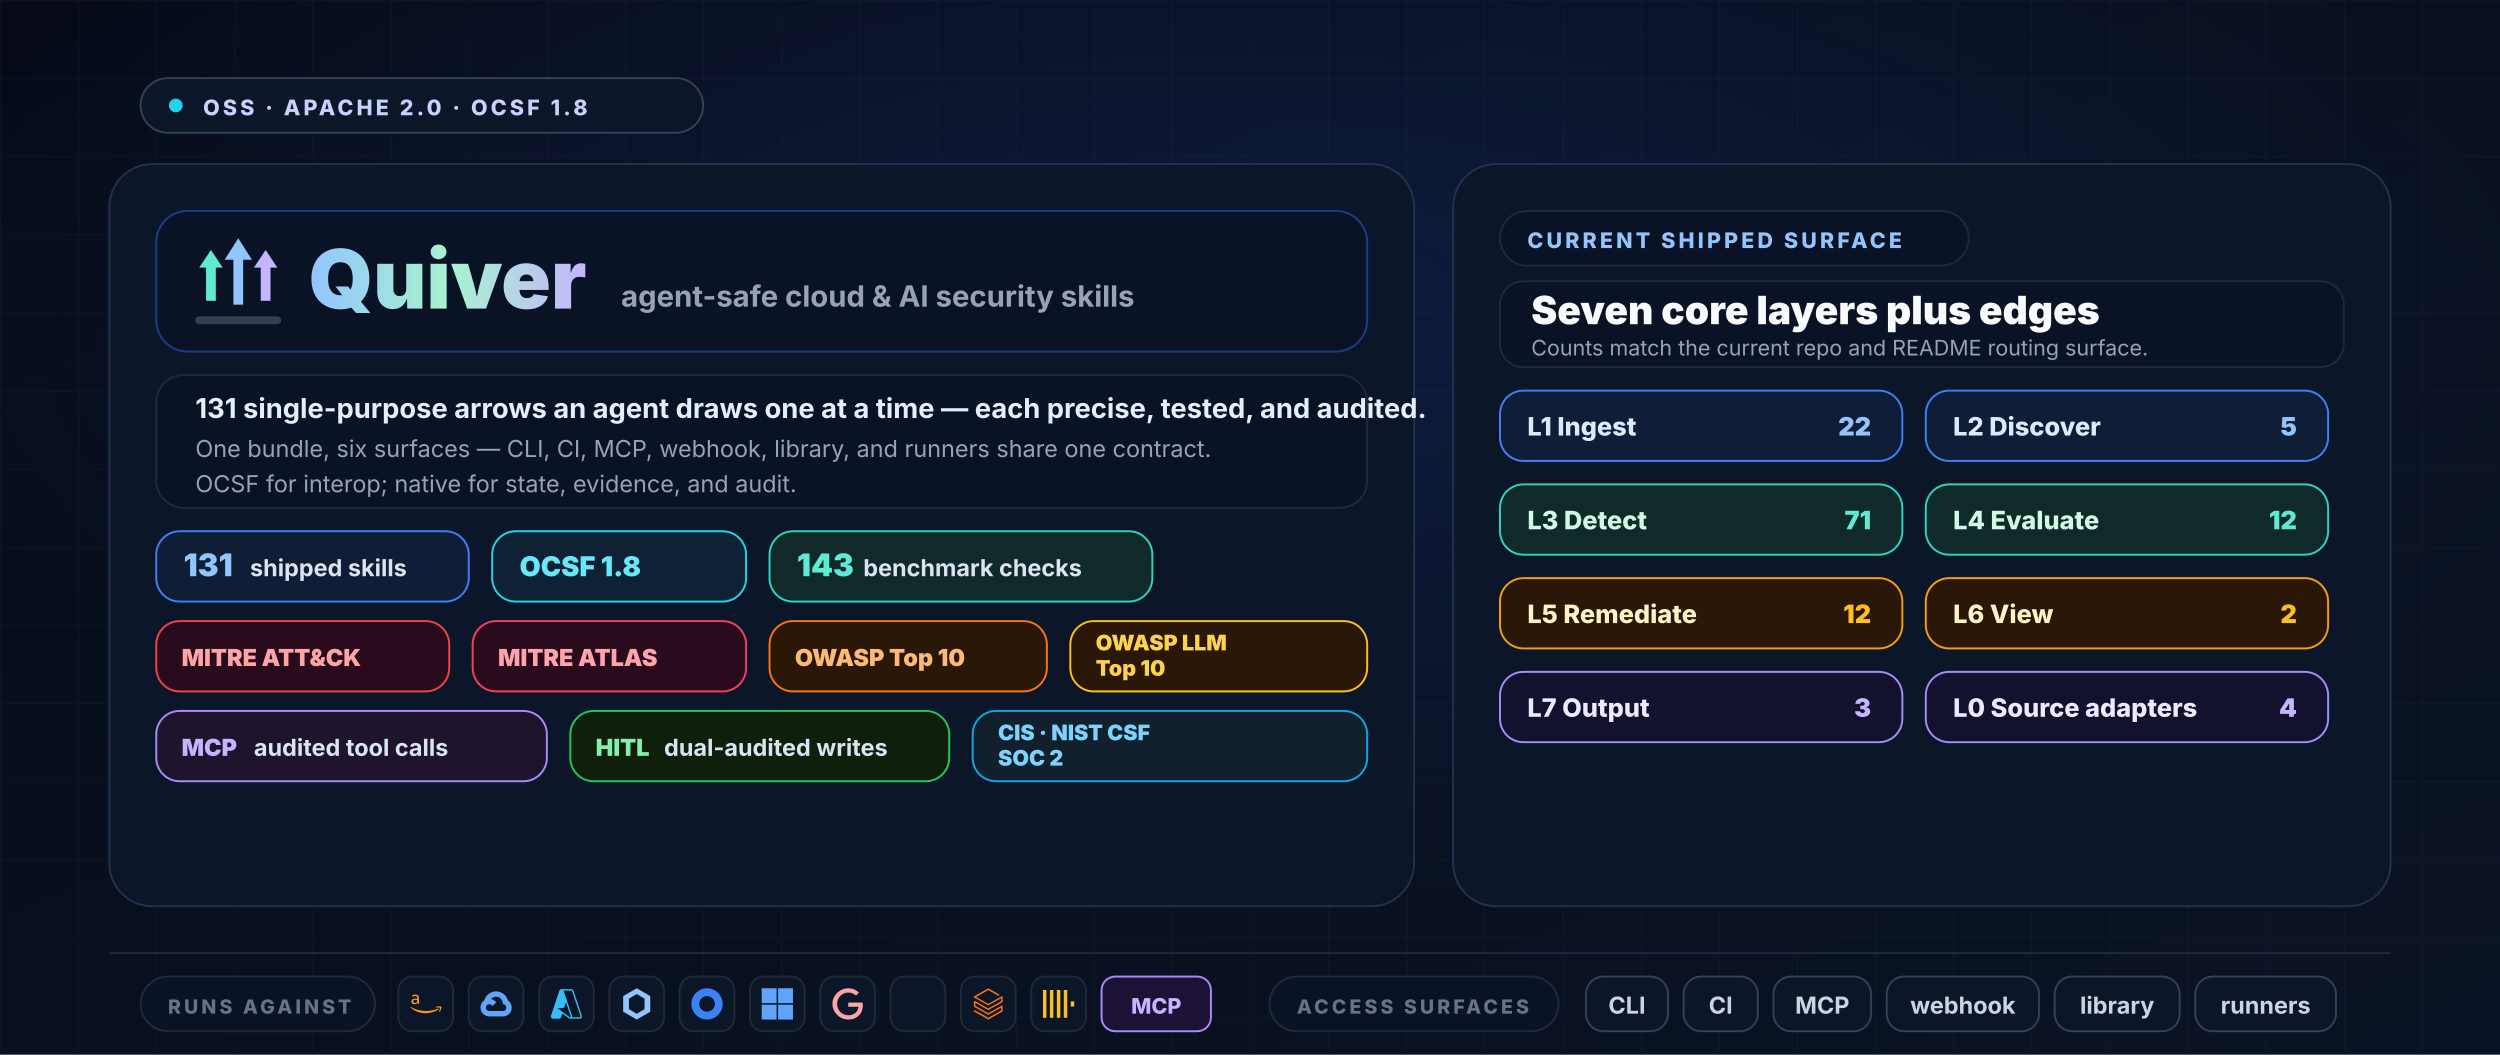
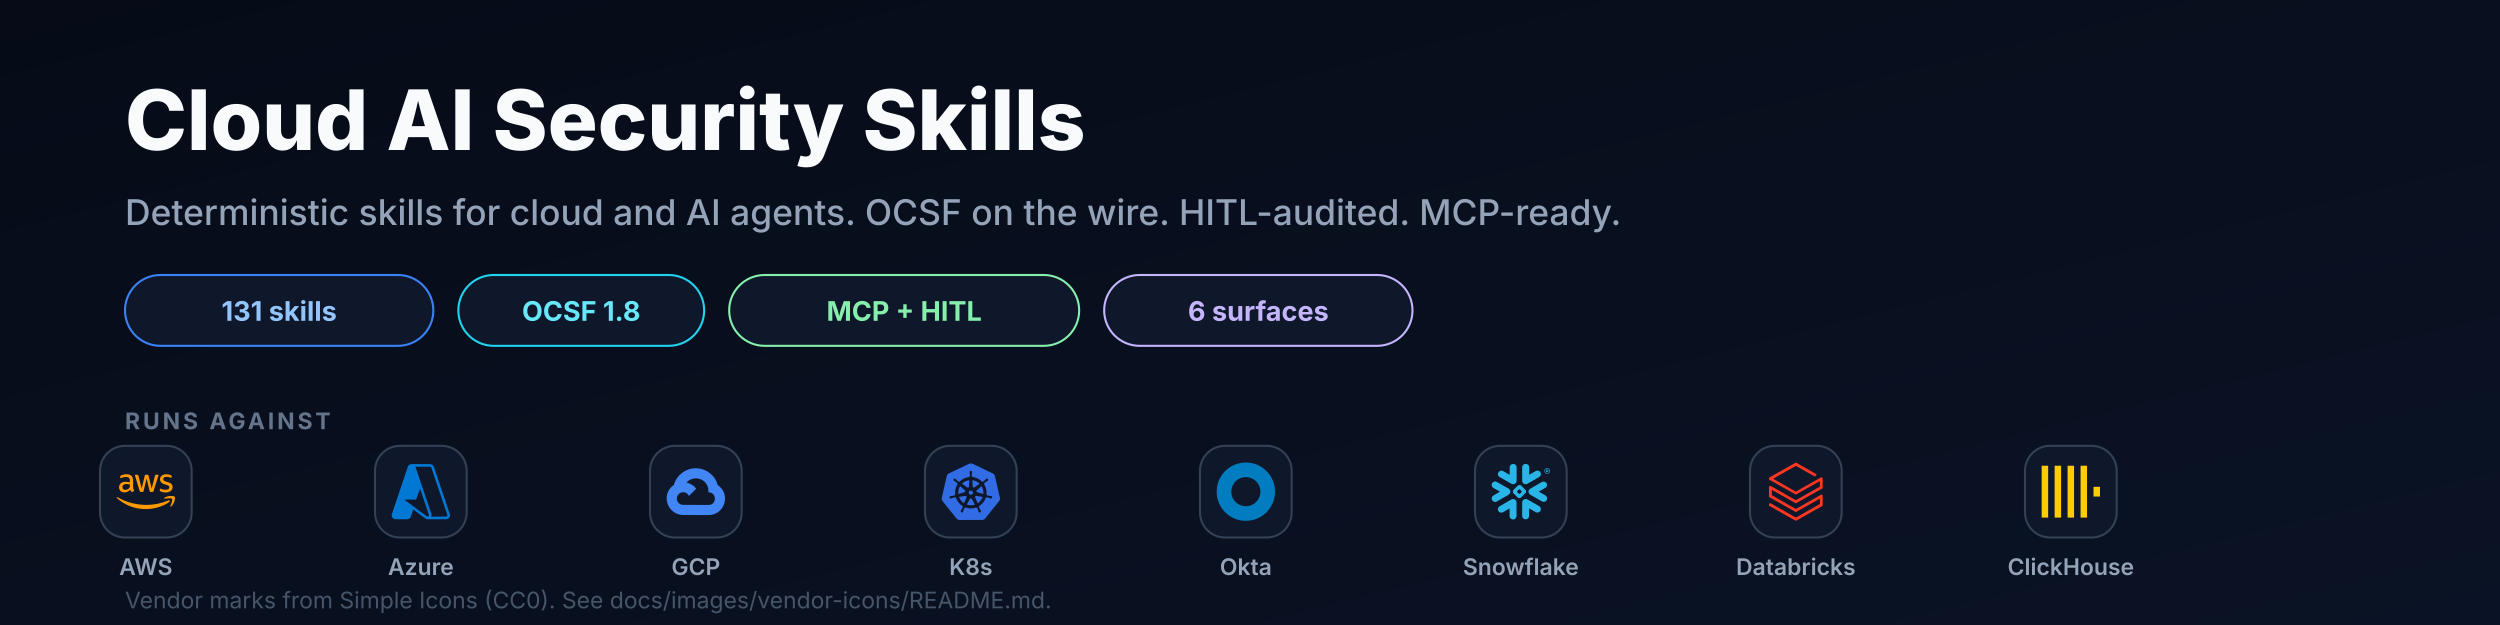
- <svg xmlns="http://www.w3.org/2000/svg" width="1280" height="540" viewBox="0 0 1280 540" role="img" aria-labelledby="title desc">
+ <svg xmlns="http://www.w3.org/2000/svg" width="1200" height="300" viewBox="0 0 1200 300" role="img" aria-labelledby="title desc">
  <defs>
    <linearGradient id="bg" x1="0" y1="0" x2="1" y2="1">
      <stop offset="0%" stop-color="#060b17" />
      <stop offset="100%" stop-color="#0a1325" />
    </linearGradient>
-     <radialGradient id="glow" cx="50%" cy="30%" r="55%">
-       <stop offset="0%" stop-color="#1e3a8a" stop-opacity="0.3" />
-       <stop offset="100%" stop-color="#1e3a8a" stop-opacity="0" />
-     </radialGradient>
-     <linearGradient id="wordmark" x1="0" y1="0" x2="1" y2="0">
-       <stop offset="0%" stop-color="#93c5fd" />
-       <stop offset="50%" stop-color="#a7f3d0" />
-       <stop offset="100%" stop-color="#c4b5fd" />
-     </linearGradient>
-     <pattern id="grid" x="0" y="0" width="40" height="40" patternUnits="userSpaceOnUse">
-       <path d="M40 0H0V40" fill="none" stroke="#1e293b" stroke-opacity="0.25" stroke-width="1" />
-     </pattern>
-     <symbol id="aws" viewBox="0 0 24 24">
-       <path fill="#f59e0b" d="M6.763 10.036c0 .296.032.535.088.71.064.176.144.368.256.576.04.063.056.127.056.183 0 .08-.048.16-.152.24l-.503.335a.383.383 0 0 1-.208.072c-.08 0-.16-.04-.239-.112a2.47 2.47 0 0 1-.287-.375 6.18 6.18 0 0 1-.248-.471c-.622.734-1.405 1.101-2.347 1.101-.67 0-1.205-.191-1.596-.574-.391-.384-.59-.894-.59-1.533 0-.678.239-1.23.726-1.644.487-.415 1.133-.623 1.955-.623.272 0 .551.024.846.064.296.04.6.104.918.176v-.583c0-.607-.127-1.03-.375-1.277-.255-.248-.686-.367-1.3-.367-.28 0-.568.031-.863.103-.295.072-.583.16-.862.272a2.287 2.287 0 0 1-.28.104.488.488 0 0 1-.127.023c-.112 0-.168-.08-.168-.247v-.391c0-.128.016-.224.056-.28a.597.597 0 0 1 .224-.167c.279-.144.614-.264 1.005-.36a4.84 4.84 0 0 1 1.246-.151c.95 0 1.644.216 2.091.647.439.43.662 1.085.662 1.963v2.586zm-3.24 1.214c.263 0 .534-.048.822-.144.287-.096.543-.271.758-.51.128-.152.224-.32.272-.512.047-.191.08-.423.08-.694v-.335a6.66 6.66 0 0 0-.735-.136 6.02 6.02 0 0 0-.75-.048c-.535 0-.926.104-1.19.32-.263.215-.39.518-.39.917 0 .375.095.655.295.846.191.2.47.296.838.296zM21.698 16.207c-2.626 1.94-6.442 2.969-9.722 2.969-4.598 0-8.74-1.7-11.87-4.526-.247-.223-.024-.527.272-.351 3.384 1.963 7.559 3.153 11.877 3.153 2.914 0 6.114-.607 9.06-1.852.439-.2.814.287.383.607zM22.792 14.961c-.336-.43-2.22-.207-3.074-.103-.255.032-.295-.192-.063-.36 1.5-1.053 3.967-.75 4.254-.399.287.36-.08 2.826-1.485 4.007-.215.184-.423.088-.327-.151.32-.79 1.03-2.57.695-2.994z" />
+     <symbol id="amazonwebservices" viewBox="0 0 24 24">
+       <path fill="#FF9900" d="M6.763 10.036c0 .296.032.535.088.71.064.176.144.368.256.576.04.063.056.127.056.183 0 .08-.048.16-.152.24l-.503.335a.383.383 0 0 1-.208.072c-.08 0-.16-.04-.239-.112a2.47 2.47 0 0 1-.287-.375 6.18 6.18 0 0 1-.248-.471c-.622.734-1.405 1.101-2.347 1.101-.67 0-1.205-.191-1.596-.574-.391-.384-.59-.894-.59-1.533 0-.678.239-1.23.726-1.644.487-.415 1.133-.623 1.955-.623.272 0 .551.024.846.064.296.04.6.104.918.176v-.583c0-.607-.127-1.03-.375-1.277-.255-.248-.686-.367-1.3-.367-.28 0-.568.031-.863.103-.295.072-.583.16-.862.272a2.287 2.287 0 0 1-.28.104.488.488 0 0 1-.127.023c-.112 0-.168-.08-.168-.247v-.391c0-.128.016-.224.056-.28a.597.597 0 0 1 .224-.167c.279-.144.614-.264 1.005-.36a4.84 4.84 0 0 1 1.246-.151c.95 0 1.644.216 2.091.647.439.43.662 1.085.662 1.963v2.586zm-3.24 1.214c.263 0 .534-.048.822-.144.287-.096.543-.271.758-.51.128-.152.224-.32.272-.512.047-.191.08-.423.08-.694v-.335a6.66 6.66 0 0 0-.735-.136 6.02 6.02 0 0 0-.75-.048c-.535 0-.926.104-1.19.32-.263.215-.39.518-.39.917 0 .375.095.655.295.846.191.2.47.296.838.296zm6.41.862c-.144 0-.24-.024-.304-.08-.064-.048-.12-.16-.168-.311L7.586 5.55a1.398 1.398 0 0 1-.072-.32c0-.128.064-.2.191-.2h.783c.151 0 .255.025.31.08.065.048.113.16.16.312l1.342 5.284 1.245-5.284c.04-.16.088-.264.151-.312a.549.549 0 0 1 .32-.08h.638c.152 0 .256.025.32.08.063.048.12.16.151.312l1.261 5.348 1.381-5.348c.048-.16.104-.264.16-.312a.52.52 0 0 1 .311-.08h.743c.127 0 .2.065.2.2 0 .04-.009.08-.017.128a1.137 1.137 0 0 1-.056.2l-1.923 6.17c-.048.16-.104.263-.168.311a.51.51 0 0 1-.303.08h-.687c-.151 0-.255-.024-.32-.08-.063-.056-.119-.16-.15-.32l-1.238-5.148-1.23 5.14c-.04.16-.087.264-.15.32-.065.056-.177.08-.32.08zm10.256.215c-.415 0-.83-.048-1.229-.143-.399-.096-.71-.2-.918-.32-.128-.071-.215-.151-.247-.223a.563.563 0 0 1-.048-.224v-.407c0-.167.064-.247.183-.247.048 0 .096.008.144.024.048.016.12.048.2.08.271.12.566.215.878.279.319.064.63.096.95.096.502 0 .894-.088 1.165-.264a.86.86 0 0 0 .415-.758.777.777 0 0 0-.215-.559c-.144-.151-.416-.287-.807-.415l-1.157-.36c-.583-.183-1.014-.454-1.277-.813a1.902 1.902 0 0 1-.4-1.158c0-.335.073-.63.216-.886.144-.255.335-.479.575-.654.24-.184.51-.32.83-.415.32-.096.655-.136 1.006-.136.175 0 .359.008.535.032.183.024.35.056.518.088.16.04.312.08.455.127.144.048.256.096.336.144a.69.69 0 0 1 .24.2.43.43 0 0 1 .071.263v.375c0 .168-.064.256-.184.256a.83.83 0 0 1-.303-.096 3.652 3.652 0 0 0-1.532-.311c-.455 0-.815.071-1.062.223-.248.152-.375.383-.375.71 0 .224.08.416.24.567.159.152.454.304.877.44l1.134.358c.574.184.99.44 1.237.767.247.327.367.702.367 1.117 0 .343-.072.655-.207.926-.144.272-.336.511-.583.703-.248.2-.543.343-.886.447-.36.111-.734.167-1.142.167zM21.698 16.207c-2.626 1.94-6.442 2.969-9.722 2.969-4.598 0-8.74-1.7-11.87-4.526-.247-.223-.024-.527.272-.351 3.384 1.963 7.559 3.153 11.877 3.153 2.914 0 6.114-.607 9.06-1.852.439-.2.814.287.383.607zM22.792 14.961c-.336-.43-2.22-.207-3.074-.103-.255.032-.295-.192-.063-.36 1.5-1.053 3.967-.75 4.254-.399.287.36-.08 2.826-1.485 4.007-.215.184-.423.088-.327-.151.32-.79 1.03-2.57.695-2.994z" />
    </symbol>
-     <symbol id="gcp" viewBox="0 0 24 24">
-       <path fill="#60a5fa" d="M12.19 2.38a9.344 9.344 0 0 0-9.234 6.893c.053-.02-.055.013 0 0-3.875 2.551-3.922 8.11-.247 10.941l.006-.007-.007.03a6.717 6.717 0 0 0 4.077 1.356h5.173l.03.03h5.192c6.687.053 9.376-8.605 3.835-12.35a9.365 9.365 0 0 0-2.821-4.552l-.043.043.006-.05A9.344 9.344 0 0 0 12.19 2.38zm-.358 4.146c1.244-.04 2.518.368 3.486 1.15a5.186 5.186 0 0 1 1.862 4.078v.518c3.53-.07 3.53 5.262 0 5.193h-5.193l-.008.009v-.04H6.785a2.59 2.59 0 0 1-1.067-.23h.001a2.597 2.597 0 1 1 3.437-3.437l3.013-3.012A6.747 6.747 0 0 0 8.11 8.24c.018-.01.04-.026.054-.023a5.186 5.186 0 0 1 3.67-1.69z" />
+     <symbol id="microsoftazure" viewBox="0 0 24 24">
+       <path fill="#0078D4" d="M22.379 23.343a1.62 1.62 0 0 0 1.536-2.14v.002L17.35 1.76A1.62 1.62 0 0 0 15.816.657H8.184A1.62 1.62 0 0 0 6.65 1.76L.086 21.204a1.62 1.62 0 0 0 1.536 2.139h4.741a1.62 1.62 0 0 0 1.535-1.103l.977-2.892 4.947 3.675c.28.208.618.32.966.32m-3.084-12.531 3.624 10.739a.54.54 0 0 1-.51.713v-.001h-.03a.54.54 0 0 1-.322-.106l-9.287-6.9h4.853m6.313 7.006c.116-.326.13-.694.007-1.058L9.79 1.76a1.722 1.722 0 0 0-.007-.02h6.034a.54.54 0 0 1 .512.366l6.562 19.445a.54.54 0 0 1-.338.684" />
    </symbol>
-     <symbol id="azure" viewBox="0 0 24 24">
-       <path fill="#38bdf8" d="M22.379 23.343a1.62 1.62 0 0 0 1.536-2.14v.002L17.35 1.76A1.62 1.62 0 0 0 15.816.657H8.184A1.62 1.62 0 0 0 6.65 1.76L.086 21.204a1.62 1.62 0 0 0 1.536 2.139h4.741a1.62 1.62 0 0 0 1.535-1.103l.977-2.892 4.947 3.675c.28.208.618.32.966.32m-3.084-12.531 3.624 10.739a.54.54 0 0 1-.51.713v-.001h-.03a.54.54 0 0 1-.322-.106l-9.287-6.9h4.853m6.313 7.006c.116-.326.13-.694.007-1.058L9.79 1.76a1.722 1.722 0 0 0-.007-.02h6.034a.54.54 0 0 1 .512.366l6.562 19.445a.54.54 0 0 1-.338.684" />
+     <symbol id="googlecloud" viewBox="0 0 24 24">
+       <path fill="#4285F4" d="M12.19 2.38a9.344 9.344 0 0 0-9.234 6.893c.053-.02-.055.013 0 0-3.875 2.551-3.922 8.11-.247 10.941l.006-.007-.007.03a6.717 6.717 0 0 0 4.077 1.356h5.173l.03.03h5.192c6.687.053 9.376-8.605 3.835-12.35a9.365 9.365 0 0 0-2.821-4.552l-.043.043.006-.05A9.344 9.344 0 0 0 12.19 2.38zm-.358 4.146c1.244-.04 2.518.368 3.486 1.15a5.186 5.186 0 0 1 1.862 4.078v.518c3.53-.07 3.53 5.262 0 5.193h-5.193l-.008.009v-.04H6.785a2.59 2.59 0 0 1-1.067-.23h.001a2.597 2.597 0 1 1 3.437-3.437l3.013-3.012A6.747 6.747 0 0 0 8.11 8.24c.018-.01.04-.026.054-.023a5.186 5.186 0 0 1 3.67-1.69z" />
    </symbol>
-     <symbol id="k8s" viewBox="0 0 24 24">
-       <path fill="#93c5fd" d="M12 0L1.6 6v12L12 24l10.4-6V6L12 0zm0 4.4L18 8v8L12 19.6 6 16V8l6-3.6z" />
+     <symbol id="kubernetes" viewBox="0 0 24 24">
+       <path fill="#326CE5" d="M10.204 14.35l.007.01-.999 2.413a5.171 5.171 0 0 1-2.075-2.597l2.578-.437.004.005a.44.44 0 0 1 .484.606zm-.833-2.129a.44.44 0 0 0 .173-.756l.002-.011L7.585 9.7a5.143 5.143 0 0 0-.73 3.255l2.514-.725.002-.009zm1.145-1.98a.44.44 0 0 0 .699-.337l.01-.005.15-2.62a5.144 5.144 0 0 0-3.01 1.442l2.147 1.523.004-.002zm.76 2.75l.723.349.722-.347.18-.78-.5-.623h-.804l-.5.623.179.779zm1.5-3.095a.44.44 0 0 0 .7.336l.008.003 2.134-1.513a5.188 5.188 0 0 0-2.992-1.442l.148 2.615.002.001zm10.876 5.97l-5.773 7.181a1.6 1.6 0 0 1-1.248.594l-9.261.003a1.6 1.6 0 0 1-1.247-.596l-5.776-7.18a1.583 1.583 0 0 1-.307-1.34L2.1 5.573c.108-.47.425-.864.863-1.073L11.305.513a1.606 1.606 0 0 1 1.385 0l8.345 3.985c.438.209.755.604.863 1.073l2.062 8.955c.108.47-.005.963-.308 1.34zm-3.289-2.057c-.042-.01-.103-.026-.145-.034-.174-.033-.315-.025-.479-.038-.35-.037-.638-.067-.895-.148-.105-.04-.18-.165-.216-.216l-.201-.059a6.45 6.45 0 0 0-.105-2.332 6.465 6.465 0 0 0-.936-2.163c.052-.047.15-.133.177-.159.008-.09.001-.183.094-.282.197-.185.444-.338.743-.522.142-.084.273-.137.415-.242.032-.024.076-.062.11-.089.24-.191.295-.52.123-.736-.172-.216-.506-.236-.745-.045-.034.027-.08.062-.111.088-.134.116-.217.23-.33.35-.246.25-.45.458-.673.609-.097.056-.239.037-.303.033l-.19.135a6.545 6.545 0 0 0-4.146-2.003l-.012-.223c-.065-.062-.143-.115-.163-.25-.022-.268.015-.557.057-.905.023-.163.061-.298.068-.475.001-.04-.001-.099-.001-.142 0-.306-.224-.555-.5-.555-.275 0-.499.249-.499.555l.001.014c0 .041-.002.092 0 .128.006.177.044.312.067.475.042.348.078.637.056.906a.545.545 0 0 1-.162.258l-.012.211a6.424 6.424 0 0 0-4.166 2.003 8.373 8.373 0 0 1-.18-.128c-.09.012-.18.04-.297-.029-.223-.15-.427-.358-.673-.608-.113-.12-.195-.234-.329-.349-.03-.026-.077-.062-.111-.088a.594.594 0 0 0-.348-.132.481.481 0 0 0-.398.176c-.172.216-.117.546.123.737l.007.005.104.083c.142.105.272.159.414.242.299.185.546.338.743.522.076.082.09.226.1.288l.16.143a6.462 6.462 0 0 0-1.02 4.506l-.208.06c-.055.072-.133.184-.215.217-.257.081-.546.11-.895.147-.164.014-.305.006-.48.039-.037.007-.09.02-.133.03l-.004.002-.007.002c-.295.071-.484.342-.423.608.061.267.349.429.645.365l.007-.001.01-.003.129-.029c.17-.046.294-.113.448-.172.33-.118.604-.217.87-.256.112-.009.23.069.288.101l.217-.037a6.5 6.5 0 0 0 2.88 3.596l-.09.218c.033.084.069.199.044.282-.097.252-.263.517-.452.813-.091.136-.185.242-.268.399-.02.037-.045.095-.064.134-.128.275-.034.591.213.71.248.12.556-.007.69-.282v-.002c.02-.039.046-.09.062-.127.07-.162.094-.301.144-.458.132-.332.205-.68.387-.897.05-.06.13-.082.215-.105l.113-.205a6.453 6.453 0 0 0 4.609.012l.106.192c.086.028.18.042.256.155.136.232.229.507.342.84.05.156.074.295.145.457.016.037.043.09.062.129.133.276.442.402.69.282.247-.118.341-.435.213-.71-.02-.039-.045-.096-.065-.134-.083-.156-.177-.261-.268-.398-.19-.296-.346-.541-.443-.793-.04-.13.007-.21.038-.294-.018-.022-.059-.144-.083-.202a6.499 6.499 0 0 0 2.88-3.622c.064.01.176.03.213.038.075-.05.144-.114.28-.104.266.039.54.138.87.256.154.06.277.128.448.173.036.01.088.019.13.028l.009.003.007.001c.297.064.584-.098.645-.365.06-.266-.128-.537-.423-.608zM16.4 9.701l-1.95 1.746v.005a.44.44 0 0 0 .173.757l.003.01 2.526.728a5.199 5.199 0 0 0-.108-1.674A5.208 5.208 0 0 0 16.4 9.7zm-4.013 5.325a.437.437 0 0 0-.404-.232.44.44 0 0 0-.372.233h-.002l-1.268 2.292a5.164 5.164 0 0 0 3.326.003l-1.27-2.296h-.01zm1.888-1.293a.44.44 0 0 0-.27.036.44.44 0 0 0-.214.572l-.003.004 1.01 2.438a5.15 5.15 0 0 0 2.081-2.615l-2.6-.44-.004.005z" />
    </symbol>
    <symbol id="okta" viewBox="0 0 24 24">
-       <path fill="#3b82f6" d="M12 0C5.389 0 0 5.35 0 12s5.35 12 12 12 12-5.35 12-12S18.611 0 12 0zm0 18c-3.325 0-6-2.675-6-6s2.675-6 6-6 6 2.675 6 6-2.675 6-6 6z" />
-     </symbol>
-     <symbol id="entra" viewBox="0 0 24 24">
-       <path fill="#60a5fa" d="M0 0v11.408h11.408V0zm12.594 0v11.408H24V0zM0 12.594V24h11.408V12.594zm12.594 0V24H24V12.594z" />
-     </symbol>
-     <symbol id="google" viewBox="0 0 24 24">
-       <path fill="#fca5a5" d="M12.48 10.92v3.28h7.84c-.24 1.84-.853 3.187-1.787 4.133-1.147 1.147-2.933 2.4-6.053 2.4-4.827 0-8.6-3.893-8.6-8.72s3.773-8.72 8.6-8.72c2.6 0 4.507 1.027 5.907 2.347l2.307-2.307C18.747 1.44 16.133 0 12.48 0 5.867 0 .307 5.387.307 12s5.56 12 12.173 12c3.573 0 6.267-1.173 8.373-3.36 2.16-2.16 2.84-5.213 2.84-7.667 0-.76-.053-1.467-.173-2.053H12.48z" />
+       <path fill="#007DC1" d="M12 0C5.389 0 0 5.35 0 12s5.35 12 12 12 12-5.35 12-12S18.611 0 12 0zm0 18c-3.325 0-6-2.675-6-6s2.675-6 6-6 6 2.675 6 6-2.675 6-6 6z" />
    </symbol>
    <symbol id="snowflake" viewBox="0 0 24 24">
-       <path fill="#7dd3fc" d="M12 2v20M5 5l14 14M19 5L5 19M2 12h20" />
+       <path fill="#29B5E8" d="M24 3.459c0 .646-.418 1.18-1.141 1.18-.723 0-1.142-.534-1.142-1.18 0-.647.419-1.18 1.142-1.18.723 0 1.141.533 1.141 1.18zm-.228 0c0-.533-.38-.951-.913-.951s-.913.38-.913.95c0 .533.38.952.913.952.57 0 .913-.419.913-.951zm-1.37-.533h.495c.266 0 .456.152.456.38 0 .153-.076.229-.19.305l.19.266v.038h-.266l-.19-.266h-.229v.266h-.266zm.495.228h-.229v.267h.229c.114 0 .152-.038.152-.114.038-.077-.038-.153-.152-.153zM7.602 12.4c.038-.151.076-.304.076-.456 0-.114-.038-.228-.038-.342-.114-.343-.304-.647-.646-.838l-4.87-2.777c-.685-.38-1.56-.152-1.94.533-.381.685-.153 1.56.532 1.94l2.701 1.56-2.701 1.56c-.685.38-.913 1.256-.533 1.94.38.685 1.256.914 1.94.533l4.832-2.777c.343-.267.571-.533.647-.876zm1.332 2.626c-.266-.038-.57.038-.837.19l-4.832 2.777c-.685.38-.913 1.256-.532 1.94.38.686 1.255.914 1.94.533l2.701-1.56v3.12c0 .8.647 1.408 1.446 1.408.799 0 1.407-.647 1.407-1.408v-5.592c0-.761-.57-1.37-1.293-1.408zm4.946-6.088c.266.038.57-.038.837-.19l4.832-2.777c.685-.38.913-1.256.532-1.94-.38-.686-1.255-.914-1.94-.533l-2.701 1.56V1.975c0-.799-.647-1.408-1.446-1.408-.799 0-1.446.609-1.446 1.408V7.53c0 .76.609 1.37 1.332 1.407zM3.265 5.97l4.832 2.777c.266.152.533.19.837.19.723-.038 1.331-.684 1.331-1.407V1.975c0-.799-.646-1.408-1.407-1.408-.799 0-1.446.647-1.446 1.408v3.12l-2.701-1.56c-.685-.38-1.56-.152-1.94.533-.419.646-.19 1.521.494 1.902zm9.093 6.011a.412.412 0 00-.114-.266l-.57-.571a.346.346 0 00-.267-.114.412.412 0 00-.266.114l-.571.57a.411.411 0 00-.114.267c0 .076.038.19.114.267l.57.57a.345.345 0 00.267.114c.076 0 .19-.038.266-.114l.571-.57a.412.412 0 00.114-.267zm1.598.533L11.94 14.53c-.039.038-.153.114-.229.114h-.608a.411.411 0 01-.267-.114L8.82 12.514a.408.408 0 01-.076-.229v-.608c0-.076.038-.19.114-.267l2.016-2.016a.41.41 0 01.267-.114h.608a.41.41 0 01.267.114l2.016 2.016a.347.347 0 01.114.267v.608c-.076.077-.114.19-.19.229zm5.593 5.44l-4.832-2.777c-.266-.152-.57-.19-.837-.152-.723.038-1.332.684-1.332 1.408v5.554c0 .8.647 1.408 1.408 1.408.799 0 1.446-.647 1.446-1.408v-3.12l2.7 1.56c.686.38 1.561.152 1.941-.533.419-.646.19-1.521-.494-1.94zm2.549-7.533l-2.701 1.56 2.7 1.56c.686.38.914 1.256.533 1.94-.38.685-1.255.913-1.94.533l-4.832-2.778a1.644 1.644 0 01-.647-.798c-.037-.153-.076-.305-.076-.457 0-.114.039-.228.039-.342.114-.343.342-.647.646-.837l4.832-2.778c.685-.38 1.56-.152 1.94.533.457.609.19 1.484-.494 1.864" />
    </symbol>
    <symbol id="databricks" viewBox="0 0 24 24">
-       <path fill="#f97316" d="M.95 14.184L12 20.403l9.919-5.55v2.21L12 22.662l-10.484-5.96-.565.308v.77L12 24l11.05-6.218v-4.317l-.515-.309L12 19.118l-9.867-5.653v-2.21L12 16.805l11.05-6.218V6.32l-.515-.308L12 11.974 2.647 6.681 12 1.388l7.76 4.368.668-.411v-.566L12 0 .95 6.27v.72L12 13.207l9.919-5.55v2.26L12 15.52 1.516 9.56l-.565.308Z" />
+       <path fill="#FF3621" d="M.95 14.184L12 20.403l9.919-5.55v2.21L12 22.662l-10.484-5.96-.565.308v.77L12 24l11.05-6.218v-4.317l-.515-.309L12 19.118l-9.867-5.653v-2.21L12 16.805l11.05-6.218V6.32l-.515-.308L12 11.974 2.647 6.681 12 1.388l7.76 4.368.668-.411v-.566L12 0 .95 6.27v.72L12 13.207l9.919-5.55v2.26L12 15.52 1.516 9.56l-.565.308Z" />
    </symbol>
    <symbol id="clickhouse" viewBox="0 0 24 24">
-       <path fill="#fbbf24" d="M21.333 10H24v4h-2.667ZM16 1.335h2.667v21.33H16Zm-5.333 0h2.666v21.33h-2.666ZM0 22.665V1.335h2.667v21.33zm5.333-21.33H8v21.33H5.333Z" />
+       <path fill="#FFCC00" d="M21.333 10H24v4h-2.667ZM16 1.335h2.667v21.33H16Zm-5.333 0h2.666v21.33h-2.666ZM0 22.665V1.335h2.667v21.33zm5.333-21.33H8v21.33H5.333Z" />
    </symbol>
  </defs>
-   <rect width="1280" height="540" fill="url(#bg)" />
-   <rect width="1280" height="540" fill="url(#grid)" />
-   <rect width="1280" height="540" fill="url(#glow)" />
+   <rect width="1200" height="300" fill="url(#bg)" />
  <g font-family="Inter, Segoe UI, ui-sans-serif, Arial, sans-serif">
-     <g transform="translate(72,40)">
-       <rect x="0" y="0" width="288" height="28" rx="14" fill="#0b1628" stroke="#334155" />
-       <circle cx="18" cy="14" r="3.5" fill="#22d3ee" />
-       <text x="32" y="19" fill="#c7d2fe" font-size="11" font-weight="800" letter-spacing="1.6">OSS · APACHE 2.0 · OCSF 1.8</text>
-     </g>
-     <rect x="56" y="84" width="668" height="380" rx="22" fill="#0b1628" stroke="#22314d" />
-     <rect x="744" y="84" width="480" height="380" rx="22" fill="#0b1628" stroke="#22314d" />
-     <g transform="translate(80,108)">
-       <rect x="0" y="0" width="620" height="72" rx="16" fill="#0a1326" stroke="#1e3a8a" />
-       <g transform="translate(18,12)">
-         <path d="M10 8 L16 17 L12.5 17 L12.5 34 L7.5 34 L7.5 17 L4 17 Z" fill="#5eead4" />
-         <path d="M24 2 L31 13 L26.5 13 L26.5 36 L21.5 36 L21.5 13 L17 13 Z" fill="#93c5fd" />
-         <path d="M38 8 L44 17 L40.5 17 L40.5 34 L35.5 34 L35.5 17 L32 17 Z" fill="#c4b5fd" />
-         <rect x="2" y="42" width="44" height="4" rx="2" fill="#334155" />
+     <text x="60" y="72" font-size="40" font-weight="800" fill="#f8fafc">Cloud AI Security Skills</text>
+     <text x="60" y="108" fill="#94a3b8" font-size="17" font-weight="500">Deterministic skills for cloud and AI agents. OCSF on the wire. HITL-audited. MCP-ready.</text>
+     <g transform="translate(60,132)">
+       <g>
+         <rect x="0" y="0" width="148" height="34" rx="17" fill="#0f172a" stroke="#3b82f6" />
+         <text x="74" y="22" text-anchor="middle" fill="#93c5fd" font-size="13" font-weight="700">131 skills</text>
      </g>
-       <text x="78" y="50" font-size="42" font-weight="900" fill="url(#wordmark)">Quiver</text>
-       <text x="238" y="49" fill="#94a3b8" font-size="15" font-weight="700">agent-safe cloud &amp; AI security skills</text>
-     </g>
-     <g transform="translate(80,192)">
-       <rect x="0" y="0" width="620" height="68" rx="14" fill="#0a1326" stroke="#1e293b" />
-       <text x="20" y="22" fill="#e5eefb" font-size="14" font-weight="700">131 single-purpose arrows an agent draws one at a time — each precise, tested, and audited.</text>
-       <text x="20" y="42" fill="#94a3b8" font-size="12">One bundle, six surfaces — CLI, CI, MCP, webhook, library, and runners share one contract.</text>
-       <text x="20" y="60" fill="#94a3b8" font-size="12">OCSF for interop; native for state, evidence, and audit.</text>
-     </g>
-     <g transform="translate(80,272)">
-       <g>
-         <rect x="0" y="0" width="160" height="36" rx="12" fill="#0f1d36" stroke="#3b82f6" />
-         <text x="14" y="23" fill="#93c5fd" font-size="16" font-weight="900">131</text>
-         <text x="48" y="23" fill="#dbe4f0" font-size="12" font-weight="700">shipped skills</text>
+       <g transform="translate(160,0)">
+         <rect x="0" y="0" width="118" height="34" rx="17" fill="#0f172a" stroke="#22d3ee" />
+         <text x="59" y="22" text-anchor="middle" fill="#67e8f9" font-size="13" font-weight="700">OCSF 1.8</text>
      </g>
-       <g transform="translate(172,0)">
-         <rect x="0" y="0" width="130" height="36" rx="12" fill="#0f2235" stroke="#22d3ee" />
-         <text x="14" y="23" fill="#67e8f9" font-size="14" font-weight="900">OCSF 1.8</text>
+       <g transform="translate(290,0)">
+         <rect x="0" y="0" width="168" height="34" rx="17" fill="#0f172a" stroke="#86efac" />
+         <text x="84" y="22" text-anchor="middle" fill="#86efac" font-size="13" font-weight="700">MCP + HITL</text>
      </g>
-       <g transform="translate(314,0)">
-         <rect x="0" y="0" width="196" height="36" rx="12" fill="#0f2a28" stroke="#2dd4bf" />
-         <text x="14" y="23" fill="#5eead4" font-size="16" font-weight="900">143</text>
-         <text x="48" y="23" fill="#dbe4f0" font-size="12" font-weight="700">benchmark checks</text>
+       <g transform="translate(470,0)">
+         <rect x="0" y="0" width="148" height="34" rx="17" fill="#0f172a" stroke="#c4b5fd" />
+         <text x="74" y="22" text-anchor="middle" fill="#c4b5fd" font-size="13" font-weight="700">6 surfaces</text>
      </g>
    </g>
-     <g transform="translate(80,318)">
-       <g>
-         <rect x="0" y="0" width="150" height="36" rx="12" fill="#2a0b1e" stroke="#ef4444" />
-         <text x="13" y="23" fill="#fca5a5" font-size="12" font-weight="900">MITRE ATT&amp;CK</text>
+     <text x="60" y="206" fill="#64748b" font-size="11" font-weight="700" letter-spacing="1.4">RUNS AGAINST</text>
+     <g transform="translate(0,214)">
+       <g transform="translate(48,0)">
+         <rect x="0" y="0" width="44" height="44" rx="12" fill="#0f172a" stroke="#334155" />
+         <use href="#amazonwebservices" x="8" y="8" width="28" height="28" />
+         <text x="22" y="62" text-anchor="middle" fill="#94a3b8" font-size="11" font-weight="600">AWS</text>
      </g>
-       <g transform="translate(162,0)">
-         <rect x="0" y="0" width="140" height="36" rx="12" fill="#2a0b1e" stroke="#f43f5e" />
-         <text x="13" y="23" fill="#fda4af" font-size="12" font-weight="900">MITRE ATLAS</text>
+       <g transform="translate(180,0)">
+         <rect x="0" y="0" width="44" height="44" rx="12" fill="#0f172a" stroke="#334155" />
+         <use href="#microsoftazure" x="8" y="8" width="28" height="28" />
+         <text x="22" y="62" text-anchor="middle" fill="#94a3b8" font-size="11" font-weight="600">Azure</text>
      </g>
-       <g transform="translate(314,0)">
-         <rect x="0" y="0" width="142" height="36" rx="12" fill="#2a1708" stroke="#f97316" />
-         <text x="13" y="23" fill="#fdba74" font-size="12" font-weight="900">OWASP Top 10</text>
+       <g transform="translate(312,0)">
+         <rect x="0" y="0" width="44" height="44" rx="12" fill="#0f172a" stroke="#334155" />
+         <use href="#googlecloud" x="8" y="8" width="28" height="28" />
+         <text x="22" y="62" text-anchor="middle" fill="#94a3b8" font-size="11" font-weight="600">GCP</text>
      </g>
-       <g transform="translate(468,0)">
-         <rect x="0" y="0" width="152" height="36" rx="12" fill="#2a1708" stroke="#fbbf24" />
-         <text x="13" y="15" fill="#fcd34d" font-size="11" font-weight="900">OWASP LLM</text>
-         <text x="13" y="28" fill="#fcd34d" font-size="11" font-weight="900">Top 10</text>
+       <g transform="translate(444,0)">
+         <rect x="0" y="0" width="44" height="44" rx="12" fill="#0f172a" stroke="#334155" />
+         <use href="#kubernetes" x="8" y="8" width="28" height="28" />
+         <text x="22" y="62" text-anchor="middle" fill="#94a3b8" font-size="11" font-weight="600">K8s</text>
+       </g>
+       <g transform="translate(576,0)">
+         <rect x="0" y="0" width="44" height="44" rx="12" fill="#0f172a" stroke="#334155" />
+         <use href="#okta" x="8" y="8" width="28" height="28" />
+         <text x="22" y="62" text-anchor="middle" fill="#94a3b8" font-size="11" font-weight="600">Okta</text>
+       </g>
+       <g transform="translate(708,0)">
+         <rect x="0" y="0" width="44" height="44" rx="12" fill="#0f172a" stroke="#334155" />
+         <use href="#snowflake" x="8" y="8" width="28" height="28" />
+         <text x="22" y="62" text-anchor="middle" fill="#94a3b8" font-size="11" font-weight="600">Snowflake</text>
+       </g>
+       <g transform="translate(840,0)">
+         <rect x="0" y="0" width="44" height="44" rx="12" fill="#0f172a" stroke="#334155" />
+         <use href="#databricks" x="8" y="8" width="28" height="28" />
+         <text x="22" y="62" text-anchor="middle" fill="#94a3b8" font-size="11" font-weight="600">Databricks</text>
+       </g>
+       <g transform="translate(972,0)">
+         <rect x="0" y="0" width="44" height="44" rx="12" fill="#0f172a" stroke="#334155" />
+         <use href="#clickhouse" x="8" y="8" width="28" height="28" />
+         <text x="22" y="62" text-anchor="middle" fill="#94a3b8" font-size="11" font-weight="600">ClickHouse</text>
      </g>
    </g>
-     <g transform="translate(80,364)">
-       <g>
-         <rect x="0" y="0" width="200" height="36" rx="12" fill="#1f142e" stroke="#a78bfa" />
-         <text x="13" y="23" fill="#c4b5fd" font-size="12" font-weight="900">MCP</text>
-         <text x="50" y="23" fill="#dbe4f0" font-size="12" font-weight="700">audited tool calls</text>
-       </g>
-       <g transform="translate(212,0)">
-         <rect x="0" y="0" width="194" height="36" rx="12" fill="#0f1f0b" stroke="#22c55e" />
-         <text x="13" y="23" fill="#86efac" font-size="12" font-weight="900">HITL</text>
-         <text x="48" y="23" fill="#dbe4f0" font-size="12" font-weight="700">dual-audited writes</text>
-       </g>
-       <g transform="translate(418,0)">
-         <rect x="0" y="0" width="202" height="36" rx="12" fill="#11202c" stroke="#0ea5e9" />
-         <text x="13" y="15" fill="#7dd3fc" font-size="11" font-weight="900">CIS · NIST CSF</text>
-         <text x="13" y="28" fill="#7dd3fc" font-size="11" font-weight="900">SOC 2</text>
-       </g>
-     </g>
-     <g transform="translate(768,108)">
-       <rect x="0" y="0" width="240" height="28" rx="14" fill="#0a1326" stroke="#1e293b" />
-       <text x="14" y="19" fill="#93c5fd" font-size="11" font-weight="800" letter-spacing="1.6">CURRENT SHIPPED SURFACE</text>
-     </g>
-     <g transform="translate(768,144)">
-       <rect x="0" y="0" width="432" height="44" rx="12" fill="#0a1326" stroke="#1e293b" />
-       <text x="16" y="22" fill="#f8fafc" font-size="20" font-weight="900">Seven core layers plus edges</text>
-       <text x="16" y="38" fill="#94a3b8" font-size="11">Counts match the current repo and README routing surface.</text>
-     </g>
-     <g transform="translate(768,200)">
-       <g>
-         <rect x="0" y="0" width="206" height="36" rx="12" fill="#0f1d36" stroke="#3b82f6" />
-         <text x="14" y="23" fill="#dbeafe" font-size="13" font-weight="800">L1 Ingest</text>
-         <text x="190" y="23" text-anchor="end" fill="#93c5fd" font-size="13" font-weight="900">22</text>
-       </g>
-       <g transform="translate(218,0)">
-         <rect x="0" y="0" width="206" height="36" rx="12" fill="#0f1d36" stroke="#3b82f6" />
-         <text x="14" y="23" fill="#dbeafe" font-size="13" font-weight="800">L2 Discover</text>
-         <text x="190" y="23" text-anchor="end" fill="#93c5fd" font-size="13" font-weight="900">5</text>
-       </g>
-       <g transform="translate(0,48)">
-         <rect x="0" y="0" width="206" height="36" rx="12" fill="#0f2a28" stroke="#2dd4bf" />
-         <text x="14" y="23" fill="#d1fae5" font-size="13" font-weight="800">L3 Detect</text>
-         <text x="190" y="23" text-anchor="end" fill="#5eead4" font-size="13" font-weight="900">71</text>
-       </g>
-       <g transform="translate(218,48)">
-         <rect x="0" y="0" width="206" height="36" rx="12" fill="#0f2a28" stroke="#2dd4bf" />
-         <text x="14" y="23" fill="#d1fae5" font-size="13" font-weight="800">L4 Evaluate</text>
-         <text x="190" y="23" text-anchor="end" fill="#5eead4" font-size="13" font-weight="900">12</text>
-       </g>
-       <g transform="translate(0,96)">
-         <rect x="0" y="0" width="206" height="36" rx="12" fill="#2a1708" stroke="#f59e0b" />
-         <text x="14" y="23" fill="#fef3c7" font-size="13" font-weight="800">L5 Remediate</text>
-         <text x="190" y="23" text-anchor="end" fill="#fbbf24" font-size="13" font-weight="900">12</text>
-       </g>
-       <g transform="translate(218,96)">
-         <rect x="0" y="0" width="206" height="36" rx="12" fill="#2a1708" stroke="#f59e0b" />
-         <text x="14" y="23" fill="#fef3c7" font-size="13" font-weight="800">L6 View</text>
-         <text x="190" y="23" text-anchor="end" fill="#fbbf24" font-size="13" font-weight="900">2</text>
-       </g>
-       <g transform="translate(0,144)">
-         <rect x="0" y="0" width="206" height="36" rx="12" fill="#12112e" stroke="#a78bfa" />
-         <text x="14" y="23" fill="#ede9fe" font-size="13" font-weight="800">L7 Output</text>
-         <text x="190" y="23" text-anchor="end" fill="#c4b5fd" font-size="13" font-weight="900">3</text>
-       </g>
-       <g transform="translate(218,144)">
-         <rect x="0" y="0" width="206" height="36" rx="12" fill="#12112e" stroke="#a78bfa" />
-         <text x="14" y="23" fill="#ede9fe" font-size="13" font-weight="800">L0 Source adapters</text>
-         <text x="190" y="23" text-anchor="end" fill="#c4b5fd" font-size="13" font-weight="900">4</text>
-       </g>
-     </g>
-     <line x1="56" y1="488" x2="1224" y2="488" stroke="#1e293b" stroke-width="1" />
-     <g transform="translate(72,500)">
-       <rect x="0" y="0" width="120" height="28" rx="14" fill="#0a1326" stroke="#1e293b" />
-       <text x="14" y="19" fill="#64748b" font-size="10" font-weight="800" letter-spacing="1.6">RUNS AGAINST</text>
-     </g>
-     <g transform="translate(204,500)">
-       <g>
-         <rect x="0" y="0" width="28" height="28" rx="7" fill="#0b1628" stroke="#1f2937" />
-         <use href="#aws" x="6" y="6" width="16" height="16" />
-       </g>
-       <g transform="translate(36,0)">
-         <rect x="0" y="0" width="28" height="28" rx="7" fill="#0b1628" stroke="#1f2937" />
-         <use href="#gcp" x="6" y="6" width="16" height="16" />
-       </g>
-       <g transform="translate(72,0)">
-         <rect x="0" y="0" width="28" height="28" rx="7" fill="#0b1628" stroke="#1f2937" />
-         <use href="#azure" x="6" y="6" width="16" height="16" />
-       </g>
-       <g transform="translate(108,0)">
-         <rect x="0" y="0" width="28" height="28" rx="7" fill="#0b1628" stroke="#1f2937" />
-         <use href="#k8s" x="6" y="6" width="16" height="16" />
-       </g>
-       <g transform="translate(144,0)">
-         <rect x="0" y="0" width="28" height="28" rx="7" fill="#0b1628" stroke="#1f2937" />
-         <use href="#okta" x="6" y="6" width="16" height="16" />
-       </g>
-       <g transform="translate(180,0)">
-         <rect x="0" y="0" width="28" height="28" rx="7" fill="#0b1628" stroke="#1f2937" />
-         <use href="#entra" x="6" y="6" width="16" height="16" />
-       </g>
-       <g transform="translate(216,0)">
-         <rect x="0" y="0" width="28" height="28" rx="7" fill="#0b1628" stroke="#1f2937" />
-         <use href="#google" x="6" y="6" width="16" height="16" />
-       </g>
-       <g transform="translate(252,0)">
-         <rect x="0" y="0" width="28" height="28" rx="7" fill="#0b1628" stroke="#1f2937" />
-         <use href="#snowflake" x="6" y="6" width="16" height="16" />
-       </g>
-       <g transform="translate(288,0)">
-         <rect x="0" y="0" width="28" height="28" rx="7" fill="#0b1628" stroke="#1f2937" />
-         <use href="#databricks" x="6" y="6" width="16" height="16" />
-       </g>
-       <g transform="translate(324,0)">
-         <rect x="0" y="0" width="28" height="28" rx="7" fill="#0b1628" stroke="#1f2937" />
-         <use href="#clickhouse" x="6" y="6" width="16" height="16" />
-       </g>
-       <g transform="translate(360,0)">
-         <rect x="0" y="0" width="56" height="28" rx="7" fill="#1b1235" stroke="#a78bfa" />
-         <text x="28" y="19" text-anchor="middle" fill="#c4b5fd" font-size="11" font-weight="800">MCP</text>
-       </g>
-     </g>
-     <g transform="translate(650,500)">
-       <rect x="0" y="0" width="148" height="28" rx="14" fill="#0a1326" stroke="#1e293b" />
-       <text x="14" y="19" fill="#64748b" font-size="10" font-weight="800" letter-spacing="1.6">ACCESS SURFACES</text>
-     </g>
-     <g transform="translate(812,500)">
-       <rect x="0" y="0" width="42" height="28" rx="9" fill="#0b1628" stroke="#334155" />
-       <text x="21" y="19" text-anchor="middle" fill="#cbd5e1" font-size="12" font-weight="700">CLI</text>
-       <rect x="50" y="0" width="38" height="28" rx="9" fill="#0b1628" stroke="#334155" />
-       <text x="69" y="19" text-anchor="middle" fill="#cbd5e1" font-size="12" font-weight="700">CI</text>
-       <rect x="96" y="0" width="50" height="28" rx="9" fill="#0b1628" stroke="#334155" />
-       <text x="121" y="19" text-anchor="middle" fill="#cbd5e1" font-size="12" font-weight="700">MCP</text>
-       <rect x="154" y="0" width="78" height="28" rx="9" fill="#0b1628" stroke="#334155" />
-       <text x="193" y="19" text-anchor="middle" fill="#cbd5e1" font-size="12" font-weight="700">webhook</text>
-       <rect x="240" y="0" width="64" height="28" rx="9" fill="#0b1628" stroke="#334155" />
-       <text x="272" y="19" text-anchor="middle" fill="#cbd5e1" font-size="12" font-weight="700">library</text>
-       <rect x="312" y="0" width="72" height="28" rx="9" fill="#0b1628" stroke="#334155" />
-       <text x="348" y="19" text-anchor="middle" fill="#cbd5e1" font-size="12" font-weight="700">runners</text>
-     </g>
+     <text x="60" y="292" fill="#475569" font-size="11">Vendor marks from Simple Icons (CC0). See docs/images/vendor-icons/README.md.</text>
  </g>
</svg>
